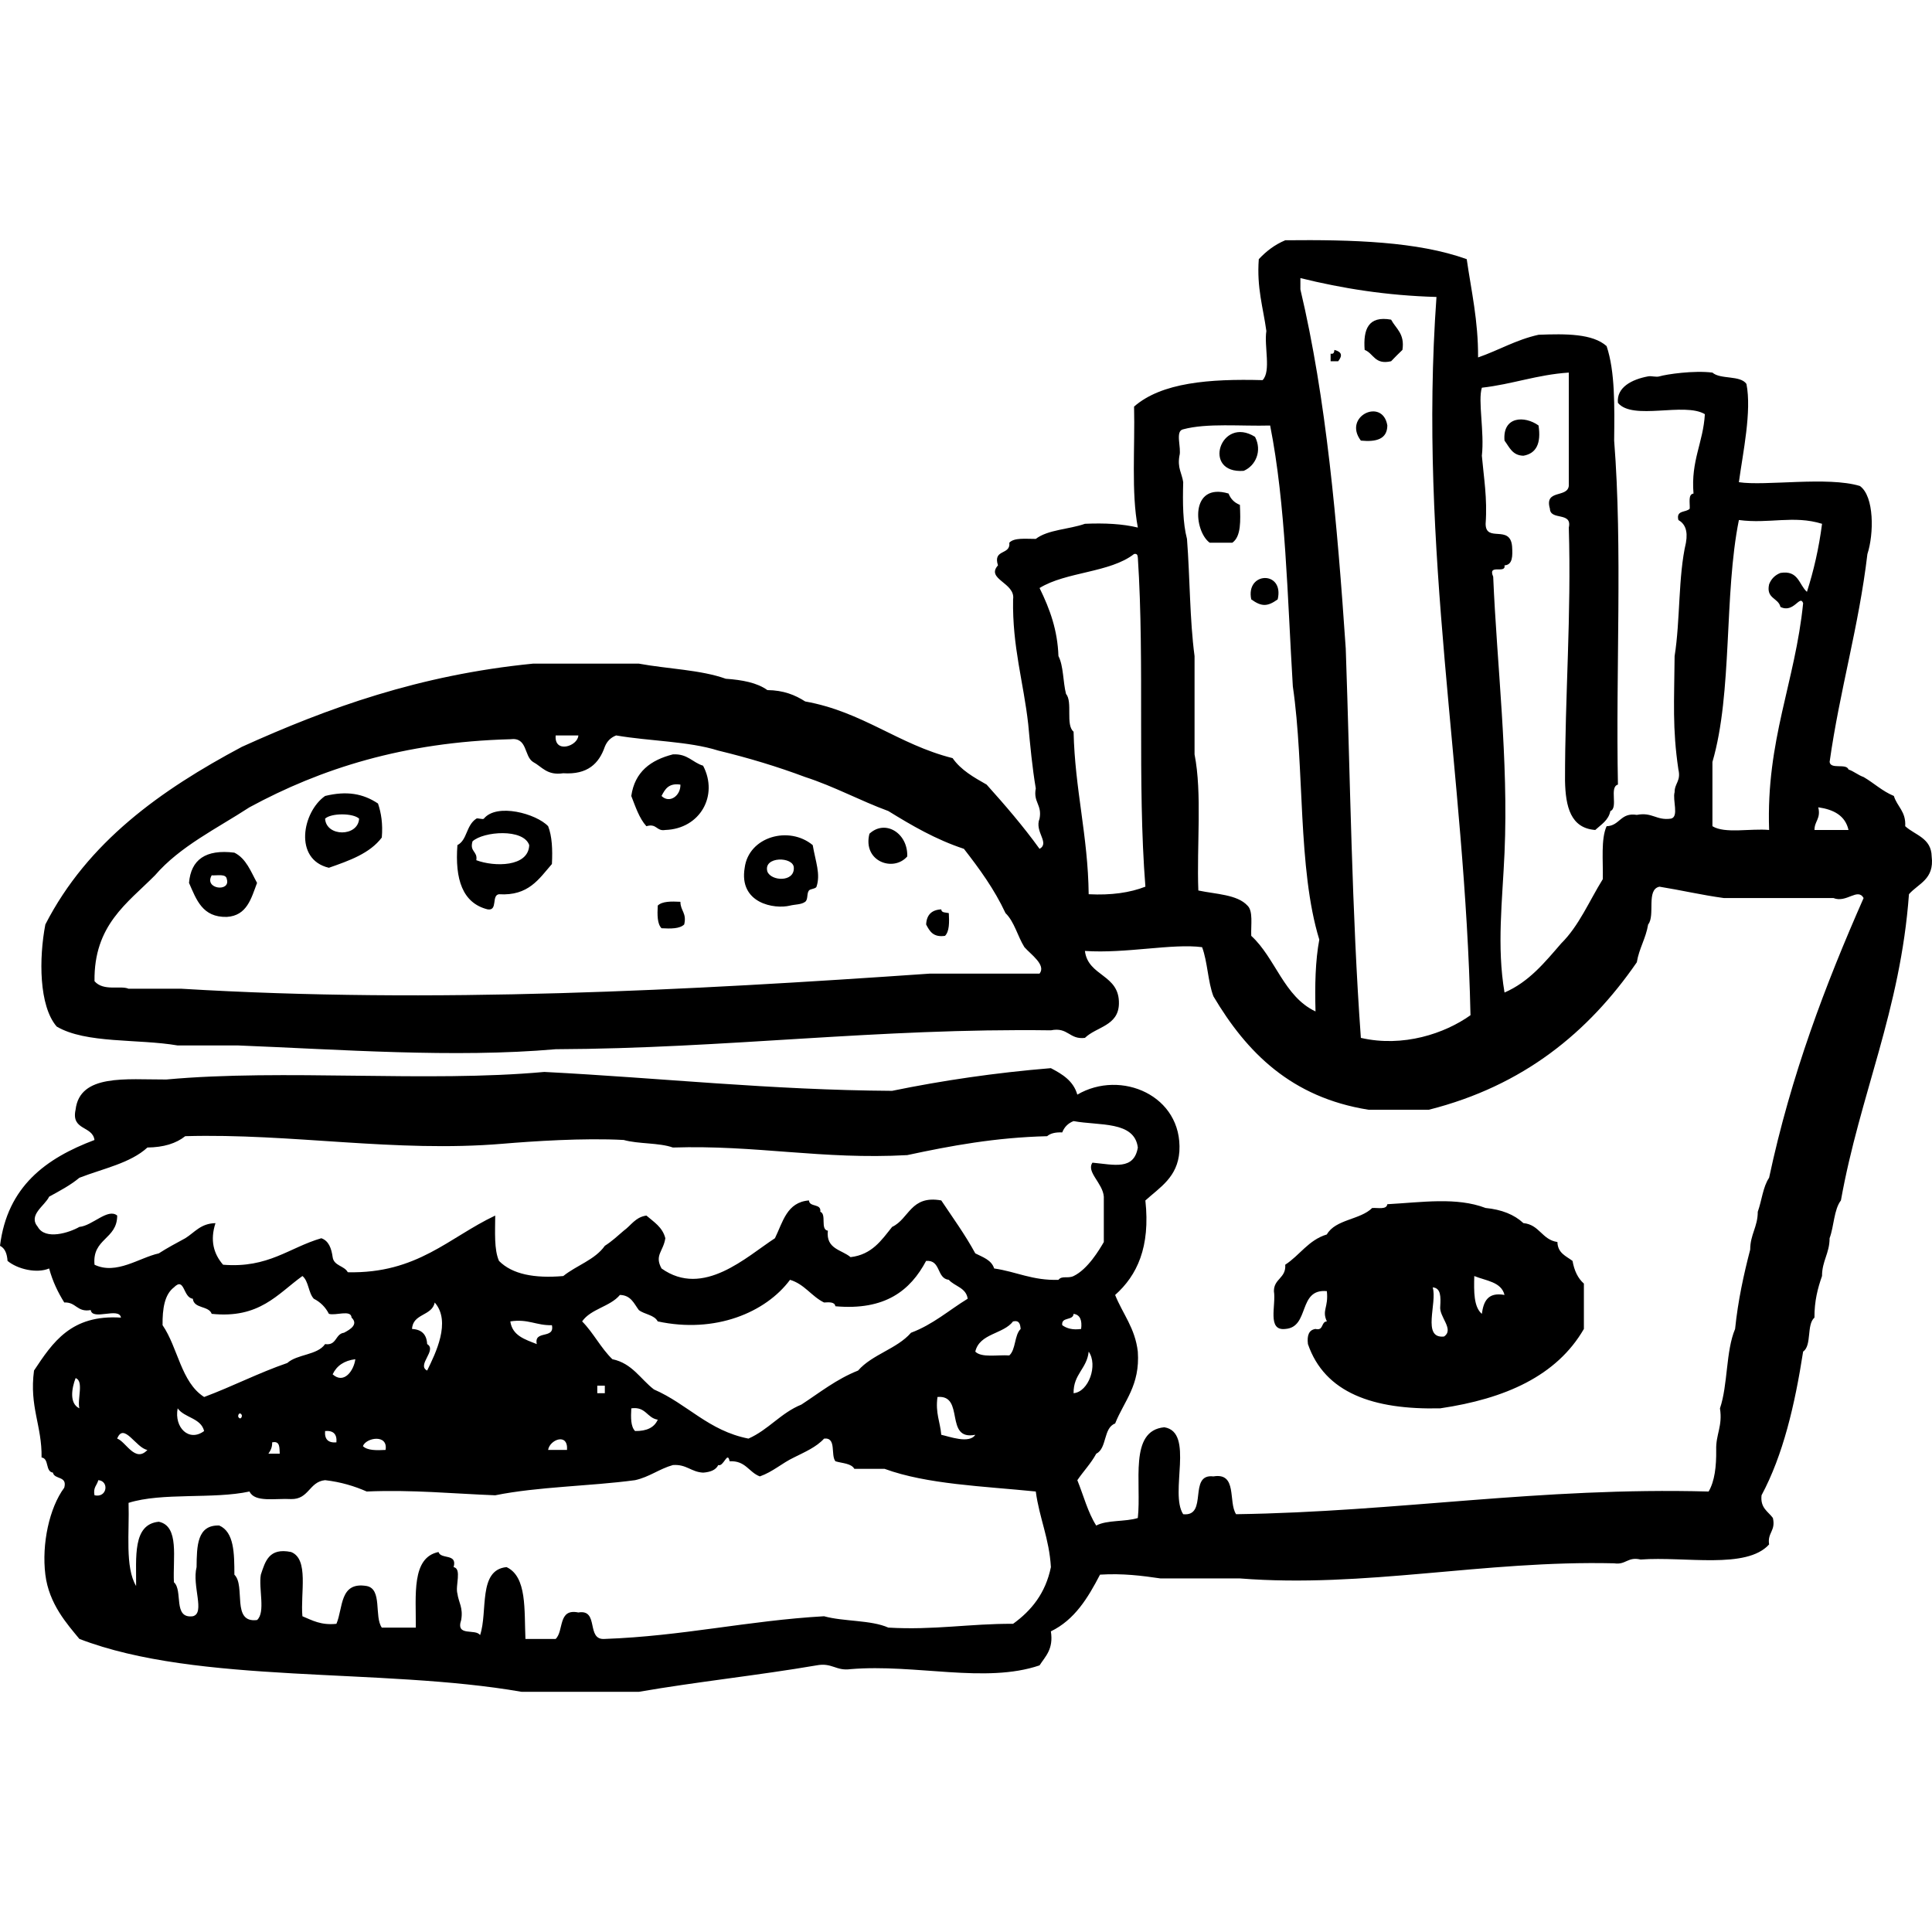
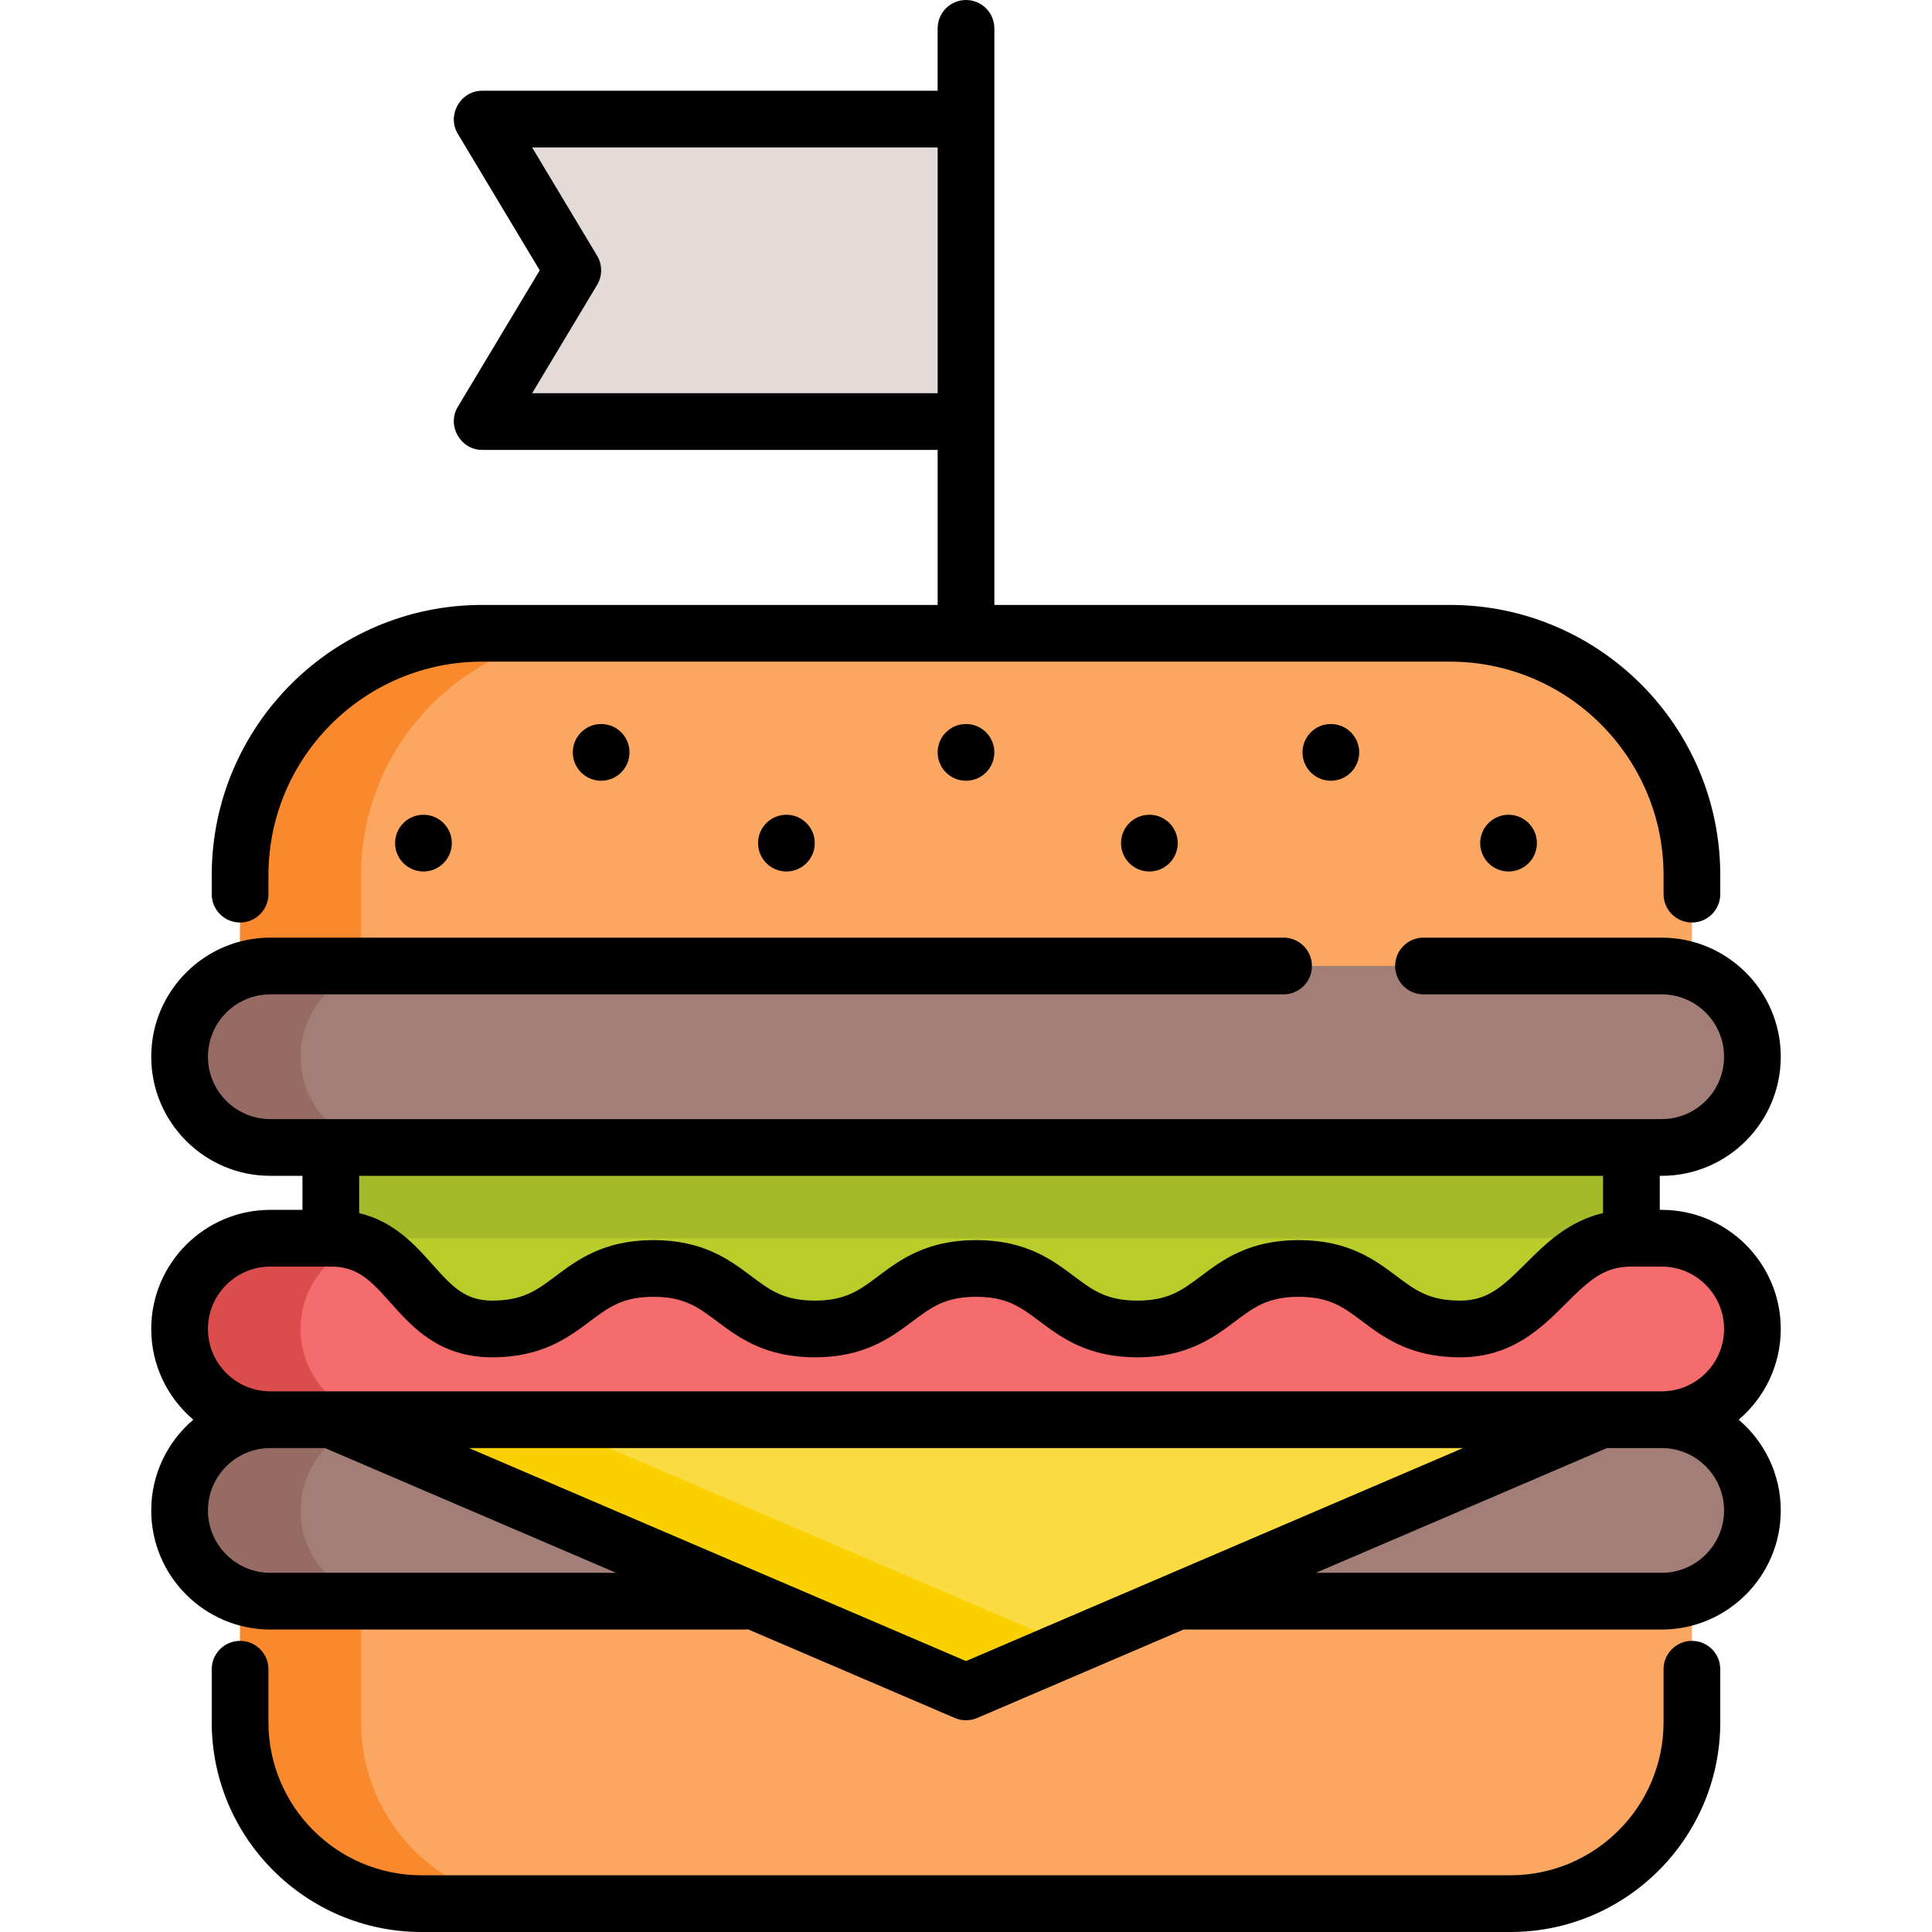
- <svg xmlns="http://www.w3.org/2000/svg" version="1.1" id="Capa_1" x="0px" y="0px" viewBox="0 0 120 120" style="enable-background:new 0 0 120 120;" xml:space="preserve">
-   <g id="_x30_502-fastfood">
-     <g>
-       <path style="fill-rule:evenodd;clip-rule:evenodd;" d="M119.98,53.196c-0.021-1.153-1.03-1.318-1.644-1.879    c0.055-0.915-0.504-1.218-0.704-1.878c-0.72-0.298-1.236-0.8-1.879-1.175c-0.347-0.122-0.591-0.348-0.939-0.47    c-0.142-0.405-1.114,0.019-1.173-0.469c0.628-4.459,1.807-8.367,2.347-12.914c0.404-1.223,0.438-3.587-0.469-4.226    c-1.991-0.607-5.879,0.017-7.514-0.235c0.254-1.859,0.805-4.406,0.47-6.103c-0.385-0.556-1.614-0.265-2.113-0.704    c-1.142-0.147-2.848,0.101-3.288,0.233c-0.212,0.065-0.485-0.04-0.704,0c-1.015,0.187-1.975,0.684-1.878,1.645    c0.917,1.118,4.13-0.061,5.4,0.704c-0.102,1.776-0.877,2.881-0.705,4.931c-0.348,0.044-0.215,0.567-0.235,0.939    c-0.219,0.25-0.866,0.072-0.704,0.704c0.399,0.228,0.603,0.648,0.469,1.409c-0.488,2.094-0.348,4.816-0.704,7.044    c-0.023,2.828-0.146,4.476,0.235,7.043c0.17,0.718-0.24,0.856-0.235,1.409c-0.14,0.486,0.29,1.542-0.234,1.644    c-0.908,0.126-1.146-0.42-2.113-0.234c-1.025-0.164-1.044,0.678-1.878,0.704c-0.361,0.813-0.209,2.141-0.235,3.287    c-0.84,1.352-1.48,2.902-2.583,3.991c-1.017,1.173-1.994,2.389-3.521,3.052c-0.49-2.864-0.132-5.698,0-8.687    c0.254-5.771-0.473-11.635-0.704-17.141c-0.365-0.834,0.798-0.142,0.704-0.704c0.514-0.034,0.505-0.592,0.47-1.174    c-0.115-1.396-1.64-0.207-1.644-1.408c0.113-1.6-0.114-2.859-0.234-4.227c0.167-1.484-0.256-3.412,0-4.226    c1.899-0.214,3.418-0.808,5.4-0.939v7.043c-0.101,0.759-1.531,0.19-1.174,1.409c0.021,0.762,1.401,0.165,1.174,1.174    c0.164,5.486-0.239,10.404-0.235,15.731c0.033,1.61,0.35,2.939,1.878,3.052c0.367-0.338,0.818-0.592,0.94-1.174    c0.505-0.198-0.089-1.496,0.469-1.644c-0.142-7.059,0.292-14.693-0.235-21.366c0.022-2.136,0.062-4.288-0.469-5.87    c-0.868-0.775-2.517-0.771-4.227-0.704c-1.408,0.313-2.477,0.966-3.756,1.408c0.013-2.283-0.419-4.121-0.705-6.104    C88.05,15,84.021,14.88,79.83,14.923c-0.661,0.277-1.19,0.688-1.644,1.175c-0.135,1.777,0.272,3.016,0.47,4.461    c-0.15,0.944,0.306,2.496-0.234,3.052c-3.298-0.089-6.272,0.146-7.983,1.643c0.062,2.52-0.18,5.346,0.235,7.514    c-0.944-0.23-2.061-0.288-3.287-0.234c-0.983,0.348-2.301,0.359-3.053,0.938c-0.624,0.003-1.341-0.089-1.643,0.235    c0.09,0.794-1.039,0.369-0.705,1.408c-0.775,0.867,1.102,1.08,0.939,2.113c-0.054,2.95,0.649,5.143,0.939,7.748    c0.127,1.36,0.254,2.72,0.47,3.992c-0.166,0.87,0.401,1.008,0.235,1.878c-0.331,0.821,0.658,1.503,0,1.878    c-1.017-1.41-2.14-2.712-3.288-3.991c-0.798-0.454-1.6-0.904-2.113-1.644c-3.376-0.85-5.573-2.879-9.157-3.521    c-0.619-0.398-1.34-0.695-2.348-0.705c-0.635-0.459-1.558-0.633-2.583-0.704c-1.555-0.558-3.616-0.61-5.4-0.939h-6.574    c-7.053,0.696-12.746,2.751-18.08,5.166C9.972,49.079,5.444,52.3,2.817,57.42c-0.403,2.095-0.403,5.059,0.704,6.341    c1.822,1.073,5.041,0.751,7.513,1.174h3.757c6.281,0.248,13.413,0.786,19.723,0.234c10.601-0.043,19.967-1.321,30.759-1.174    c1.078-0.217,1.134,0.588,2.113,0.47c0.713-0.695,2.078-0.74,2.112-2.113c0.048-1.848-1.915-1.684-2.112-3.287    c2.546,0.174,5.436-0.479,7.278-0.234c0.343,0.909,0.357,2.147,0.704,3.052c2.069,3.489,4.835,6.279,9.627,7.044h3.757    c5.871-1.486,9.908-4.805,12.913-9.157c0.145-0.872,0.559-1.475,0.704-2.349c0.458-0.559-0.142-2.177,0.704-2.347    c1.349,0.217,2.614,0.517,3.992,0.704h6.809c0.822,0.33,1.503-0.658,1.878,0c-2.371,5.378-4.507,10.99-5.87,17.375    c-0.381,0.558-0.456,1.422-0.704,2.113c0,0.938-0.469,1.408-0.47,2.348c-0.403,1.553-0.756,3.158-0.938,4.931    c-0.581,1.376-0.443,3.472-0.94,4.931c0.174,1.112-0.264,1.614-0.234,2.583c0.013,1.03-0.095,1.94-0.47,2.582    c-10.538-0.284-19.245,1.263-29.35,1.409c-0.499-0.754,0.098-2.602-1.409-2.348c-1.599-0.19-0.3,2.517-1.878,2.348    c-0.864-1.327,0.718-5.101-1.173-5.4c-2.216,0.211-1.404,3.448-1.644,5.636c-0.771,0.245-1.923,0.111-2.583,0.469    c-0.52-0.812-0.79-1.87-1.174-2.817c0.379-0.559,0.844-1.035,1.174-1.644c0.68-0.337,0.429-1.605,1.174-1.878    c0.557-1.4,1.555-2.359,1.409-4.462c-0.17-1.474-0.941-2.347-1.409-3.521c1.365-1.217,2.193-2.973,1.878-5.87    c0.903-0.818,2.001-1.441,2.113-3.052c0.202-3.466-3.637-5.106-6.34-3.521c-0.243-0.854-0.924-1.269-1.643-1.645    c-3.471,0.286-6.746,0.769-9.862,1.409c-7.545-0.047-14.381-0.803-21.601-1.174c-7.316,0.668-16.166-0.2-23.479,0.47    c-2.495,0.009-5.374-0.365-5.635,1.878c-0.286,1.303,1.053,0.981,1.174,1.879C2.858,71.942,0.455,73.686,0,77.379    c0.315,0.154,0.437,0.501,0.469,0.938c0.612,0.508,1.804,0.798,2.583,0.47c0.216,0.802,0.549,1.486,0.94,2.113    c0.742-0.039,0.784,0.624,1.643,0.47c0.104,0.679,1.774-0.208,1.878,0.47c-3.098-0.202-4.244,1.548-5.4,3.287    c-0.301,2.257,0.5,3.412,0.469,5.4c0.483,0.064,0.221,0.874,0.704,0.939c0.096,0.451,0.911,0.186,0.705,0.938    c-0.925,1.245-1.41,3.492-1.174,5.4c0.225,1.824,1.353,3.067,2.113,3.991c7.403,2.85,18.742,1.764,27.47,3.287h7.279    c3.601-0.625,7.427-1.024,11.036-1.643c0.967-0.186,1.205,0.36,2.113,0.234c4.043-0.336,8.375,0.912,11.74-0.234    c0.368-0.57,0.875-1.004,0.704-2.113c1.477-0.715,2.303-2.08,3.052-3.522c1.418-0.087,2.595,0.065,3.756,0.235h4.931    c7.754,0.613,15.135-1.13,23.244-0.939c0.742,0.114,0.83-0.424,1.645-0.235c2.768-0.205,6.575,0.627,7.982-0.938    c-0.115-0.741,0.423-0.83,0.235-1.644c-0.297-0.407-0.794-0.615-0.704-1.409c1.337-2.498,2.067-5.602,2.582-8.923    c0.554-0.385,0.2-1.679,0.704-2.112c-0.007-1.025,0.205-1.831,0.47-2.583c0-0.938,0.469-1.409,0.47-2.349    c0.277-0.739,0.264-1.771,0.704-2.348c1.177-6.57,3.699-11.797,4.226-19.019C119.154,54.873,120.155,54.621,119.98,53.196z     M35.923,45.681c-0.04,0.68-1.509,1.137-1.409,0H35.923z M64.569,60.473h-6.81c-14.961,1.039-30.829,1.885-46.489,0.939H7.983    c-0.48-0.219-1.558,0.178-2.113-0.469c-0.046-3.489,2.042-4.846,3.756-6.574c1.559-1.807,3.831-2.899,5.87-4.227    c4.415-2.394,9.567-4.051,16.2-4.227c1.083-0.143,0.838,1.041,1.409,1.409c0.562,0.299,0.865,0.856,1.878,0.704    c1.507,0.1,2.22-0.598,2.582-1.644c0.132-0.338,0.366-0.573,0.704-0.705c2.069,0.358,4.496,0.357,6.34,0.94    c1.891,0.456,3.692,1.003,5.4,1.643c1.832,0.595,3.392,1.461,5.166,2.113c1.453,0.895,2.932,1.764,4.696,2.348    c0.958,1.233,1.886,2.498,2.583,3.992c0.555,0.54,0.751,1.44,1.173,2.113C64.022,59.281,64.992,59.932,64.569,60.473z     M67.62,55.542c-0.042-3.636-0.857-6.499-0.938-10.095c-0.514-0.426-0.04-1.84-0.47-2.349c-0.192-0.747-0.15-1.729-0.47-2.348    c-0.057-1.604-0.521-2.899-1.173-4.227c1.644-1.017,4.377-0.944,5.87-2.113c0.2-0.043,0.222,0.092,0.235,0.235    c0.428,6.537-0.043,13.973,0.469,20.427C70.186,55.447,69.021,55.614,67.62,55.542z M81.709,62.822    c-1.969-0.927-2.481-3.311-3.992-4.696c-0.028-0.676,0.128-1.537-0.235-1.878c-0.636-0.693-1.957-0.705-3.051-0.938    c-0.107-2.79,0.243-6.035-0.235-8.453v-6.104c-0.304-2.279-0.284-4.883-0.47-7.279c-0.26-0.992-0.271-2.233-0.235-3.523    c-0.075-0.55-0.371-0.881-0.234-1.643c0.139-0.486-0.291-1.543,0.234-1.643c1.481-0.399,3.574-0.184,5.4-0.235    c0.971,4.899,1.071,10.669,1.409,16.201c0.739,5.053,0.284,11.299,1.644,15.731C81.696,59.678,81.665,61.213,81.709,62.822z     M84.526,64.465c-0.567-7.807-0.656-16.094-0.939-24.183c-0.534-7.84-1.211-15.538-2.817-22.306v-0.704    c2.573,0.637,5.332,1.085,8.452,1.173c-1.135,15.817,1.789,29.484,2.113,44.612C89.736,64.197,87.146,65.067,84.526,64.465z     M110.587,37.698c0.831,0.412,1.21-0.789,1.409-0.235c-0.492,4.908-2.306,8.495-2.113,14.088c-1.144-0.107-2.75,0.246-3.521-0.234    v-3.991c1.258-4.299,0.71-10.404,1.644-15.027c1.883,0.253,3.393-0.313,5.165,0.235c-0.197,1.525-0.521,2.922-0.939,4.227    c-0.5-0.44-0.519-1.361-1.645-1.175c-0.337,0.131-0.572,0.366-0.704,0.704C109.68,37.198,110.457,37.124,110.587,37.698z     M112.701,51.551c-0.005-0.553,0.405-0.691,0.235-1.408c0.958,0.138,1.677,0.515,1.878,1.408H112.701z M4.931,87.475    c-0.648-0.306-0.47-1.27-0.235-1.878C5.225,85.772,4.788,86.913,4.931,87.475z M5.87,92.875c-0.1-0.491,0.16-0.621,0.235-0.939    C6.785,91.979,6.67,93.052,5.87,92.875z M7.278,89.354c0.413-1.043,1.174,0.592,1.878,0.704    C8.393,90.881,7.815,89.533,7.278,89.354z M62.924,100.858c-2.677-0.016-4.919,0.403-7.748,0.235    c-1.084-0.481-2.763-0.366-3.992-0.705c-4.738,0.271-8.783,1.235-13.618,1.409c-1.194,0.1-0.325-1.867-1.643-1.643    c-1.284-0.268-0.89,1.145-1.409,1.643h-1.878c-0.08-1.797,0.107-3.863-1.173-4.461c-1.787,0.17-1.148,2.766-1.645,4.227    c-0.273-0.432-1.531,0.124-1.174-0.939c0.137-0.763-0.159-1.092-0.234-1.644c-0.14-0.486,0.289-1.542-0.235-1.644    c0.248-0.873-0.792-0.46-0.939-0.938c-1.688,0.348-1.395,2.675-1.409,4.695h-2.113c-0.483-0.691,0.049-2.397-0.94-2.583    c-1.694-0.285-1.456,1.361-1.878,2.348c-0.961,0.102-1.503-0.217-2.113-0.47c-0.131-1.434,0.422-3.552-0.704-3.99    c-1.378-0.283-1.604,0.587-1.878,1.408c-0.15,0.867,0.304,2.339-0.235,2.817c-1.614,0.206-0.692-2.125-1.408-2.817    c-0.002-1.329-0.014-2.647-0.939-3.053c-1.381-0.05-1.395,1.267-1.409,2.583c-0.296,1.165,0.551,2.859-0.234,3.052    c-1.257,0.163-0.591-1.601-1.174-2.112c-0.075-1.491,0.355-3.486-0.939-3.758c-1.642,0.159-1.392,2.209-1.409,3.992    c-0.702-1.176-0.409-3.348-0.469-5.165c2.08-0.659,5.262-0.216,7.513-0.705c0.319,0.698,1.622,0.413,2.582,0.47    c1.119,0.023,1.114-1.077,2.113-1.174c0.982,0.113,1.822,0.37,2.583,0.704c2.861-0.121,5.344,0.135,7.983,0.235    c2.67-0.54,5.858-0.559,8.687-0.939c0.896-0.199,1.493-0.698,2.349-0.939c0.845-0.062,1.132,0.434,1.878,0.471    c0.438-0.033,0.785-0.155,0.94-0.471c0.338,0.125,0.573-0.915,0.704-0.234c0.995-0.056,1.193,0.685,1.879,0.939    c0.81-0.286,1.37-0.821,2.112-1.174c0.678-0.34,1.394-0.643,1.878-1.174c0.79-0.086,0.392,1.018,0.704,1.408    c0.418,0.13,0.976,0.121,1.175,0.47h1.878c2.634,0.965,6.122,1.077,9.391,1.408c0.223,1.657,0.837,2.92,0.939,4.696    C64.941,98.961,64.061,100.037,62.924,100.858z M20.661,85.362c0.251-0.532,0.713-0.853,1.409-0.939    C21.982,85.121,21.37,86.001,20.661,85.362z M20.896,89.588c-0.512,0.042-0.747-0.192-0.704-0.705    C20.704,88.841,20.939,89.076,20.896,89.588z M21.366,82.779c-0.554,0.072-0.438,0.815-1.174,0.705    c-0.479,0.695-1.73,0.618-2.347,1.174c-1.804,0.623-3.399,1.453-5.165,2.112c-1.437-0.911-1.625-3.071-2.583-4.461    c-0.012-1.028,0.127-1.908,0.705-2.347c0.677-0.683,0.555,0.636,1.174,0.704c0.069,0.633,0.987,0.421,1.173,0.939    c2.971,0.311,4.088-1.234,5.635-2.349c0.392,0.313,0.365,1.044,0.705,1.409c0.414,0.212,0.727,0.524,0.939,0.939    c0.413,0.135,1.379-0.284,1.408,0.234C22.27,82.254,21.775,82.567,21.366,82.779z M17.375,90.292H16.67    c0.125-0.188,0.245-0.381,0.234-0.704C17.406,89.479,17.352,89.924,17.375,90.292z M15.026,87.945    c-0.044,0.267-0.235,0.131-0.235,0C14.836,87.678,15.027,87.815,15.026,87.945z M12.679,88.883    c-0.933,0.703-1.872-0.21-1.644-1.408C11.459,88.069,12.478,88.068,12.679,88.883z M22.541,89.823    c0.187-0.528,1.573-0.773,1.408,0.235C23.37,90.089,22.817,90.093,22.541,89.823z M26.531,83.484    c-0.029-0.599-0.341-0.911-0.938-0.939c0.044-0.973,1.24-0.795,1.408-1.644c1.041,1.186,0.044,3.174-0.47,4.227    C25.859,84.792,27.169,83.854,26.531,83.484z M33.341,83.484c-0.729-0.29-1.518-0.517-1.644-1.409    c1.113-0.173,1.614,0.265,2.583,0.234C34.472,83.206,33.148,82.586,33.341,83.484z M35.219,90.058h-1.174    C34.133,89.429,35.294,88.957,35.219,90.058z M56.585,82.779c-0.873,1.005-2.413,1.343-3.288,2.349    c-1.345,0.533-2.384,1.371-3.521,2.113c-1.281,0.52-2.04,1.561-3.288,2.113c-2.487-0.487-3.794-2.154-5.87-3.053    c-0.842-0.645-1.35-1.623-2.583-1.879c-0.716-0.692-1.177-1.641-1.878-2.348c0.545-0.784,1.746-0.914,2.347-1.643    c0.689,0.017,0.872,0.537,1.174,0.939c0.352,0.275,0.96,0.292,1.174,0.704c3.569,0.771,6.707-0.551,8.218-2.582    c0.903,0.27,1.326,1.021,2.112,1.408c0.333-0.021,0.666-0.039,0.704,0.234c3.092,0.274,4.658-0.979,5.636-2.817    c0.936-0.074,0.636,1.087,1.41,1.175c0.37,0.411,1.077,0.486,1.173,1.174C58.941,81.378,57.952,82.268,56.585,82.779z     M60.577,89.118c-0.372,0.582-1.643,0.096-2.113,0c-0.066-0.795-0.374-1.349-0.235-2.349    C59.95,86.615,58.628,89.501,60.577,89.118z M40.854,88.179c-0.214,0.491-0.693,0.716-1.409,0.704    c-0.271-0.277-0.266-0.829-0.234-1.408C40.12,87.348,40.178,88.073,40.854,88.179z M37.567,86.066v0.47h-0.469v-0.47H37.567z     M60.577,83.952c0.266-1.142,1.739-1.078,2.347-1.878c0.4-0.086,0.443,0.184,0.47,0.47c-0.396,0.386-0.291,1.273-0.704,1.644    C61.955,84.14,60.967,84.346,60.577,83.952z M61.75,78.787c-0.17-0.533-0.706-0.701-1.173-0.938    c-0.634-1.167-1.393-2.208-2.113-3.288c-1.909-0.344-1.986,1.146-3.053,1.644c-0.66,0.827-1.251,1.723-2.582,1.878    c-0.55-0.467-1.539-0.495-1.409-1.643c-0.487-0.061-0.064-1.032-0.469-1.174c0.072-0.541-0.678-0.262-0.705-0.705    c-1.38,0.106-1.623,1.351-2.113,2.348c-1.769,1.148-4.448,3.721-7.043,1.879c-0.455-0.828,0.11-1.05,0.235-1.879    c-0.173-0.688-0.713-1.009-1.175-1.408c-0.687,0.096-0.95,0.613-1.408,0.939c-0.378,0.326-0.743,0.665-1.174,0.939    c-0.614,0.872-1.76,1.214-2.582,1.878c-1.801,0.156-3.174-0.112-3.992-0.939c-0.312-0.705-0.239-1.796-0.235-2.817    c-2.873,1.354-4.836,3.616-9.157,3.521c-0.213-0.412-0.864-0.388-0.94-0.939c-0.078-0.547-0.24-1.012-0.704-1.174    c-2.002,0.581-3.292,1.875-6.104,1.645c-0.593-0.688-0.815-1.525-0.47-2.582c-0.923,0.016-1.296,0.581-1.878,0.938    c-0.559,0.303-1.12,0.602-1.644,0.94c-1.201,0.263-2.641,1.354-3.991,0.704c-0.157-1.644,1.41-1.564,1.408-3.053    c-0.574-0.482-1.545,0.637-2.348,0.704c-0.62,0.358-2.114,0.839-2.583,0c-0.623-0.74,0.434-1.304,0.704-1.878    c0.657-0.36,1.325-0.711,1.879-1.174c1.464-0.57,3.166-0.904,4.226-1.879c1.007-0.011,1.782-0.252,2.348-0.704    c6.604-0.188,13.048,1.032,19.723,0.47c1.771-0.15,5.02-0.371,7.513-0.234c0.916,0.258,2.187,0.161,3.053,0.469    c5.177-0.168,9.256,0.762,14.557,0.471c2.706-0.582,5.48-1.095,8.687-1.175c0.21-0.183,0.53-0.252,0.939-0.235    c0.132-0.338,0.367-0.572,0.705-0.703c1.58,0.297,3.781-0.025,3.991,1.643c-0.244,1.419-1.461,1.068-2.818,0.939    c-0.403,0.575,0.644,1.27,0.705,2.113v2.817c-0.273,0.473-0.997,1.692-1.878,2.113c-0.361,0.173-0.721-0.045-0.94,0.235    C64.124,79.544,63.12,78.983,61.75,78.787z M66.682,81.606c0.413,0.056,0.535,0.404,0.469,0.938    c-0.544,0.075-0.901-0.038-1.174-0.235C65.905,81.768,66.655,82.049,66.682,81.606z M66.682,86.535    c-0.018-1.19,0.83-1.518,0.938-2.583C68.207,84.784,67.622,86.451,66.682,86.535z M84.761,21.733    c0.564,0.219,0.622,0.943,1.643,0.704c0.23-0.24,0.464-0.476,0.704-0.704c0.154-1.014-0.405-1.316-0.704-1.879    C84.974,19.597,84.667,20.465,84.761,21.733z M82.882,21.733c-0.013,0.143-0.035,0.277-0.235,0.234v0.47h0.47    C83.38,22.098,83.371,21.864,82.882,21.733z M84.526,27.367c0.953,0.093,1.636-0.086,1.644-0.94    C85.885,24.672,83.381,25.859,84.526,27.367z M93.448,27.367c0.302,0.402,0.485,0.924,1.174,0.939    c0.802-0.139,1.11-0.768,0.939-1.879C94.7,25.807,93.318,25.849,93.448,27.367z M77.952,27.133    c-2.147-1.344-3.329,2.307-0.704,2.112C77.996,28.924,78.404,28.003,77.952,27.133z M76.309,30.655    c-2.414-0.717-2.166,2.324-1.174,3.053h1.409c0.55-0.389,0.508-1.37,0.469-2.349C76.674,31.228,76.439,30.992,76.309,30.655z     M77.717,37.229c0.642,0.459,1.001,0.459,1.643,0C79.784,35.426,77.353,35.492,77.717,37.229z M41.793,46.856    c-1.371,0.35-2.367,1.076-2.583,2.583c0.264,0.675,0.493,1.384,0.938,1.878c0.664-0.193,0.609,0.331,1.175,0.234    c2.165-0.072,3.318-2.143,2.347-3.992C43.01,47.36,42.708,46.802,41.793,46.856z M41.089,49.439    c0.214-0.412,0.435-0.816,1.173-0.705C42.28,49.438,41.573,49.925,41.089,49.439z M20.192,49.439    c-1.406,0.981-1.972,3.938,0.235,4.46c1.275-0.445,2.548-0.895,3.287-1.878c0.073-0.854-0.038-1.527-0.235-2.113    C22.547,49.287,21.534,49.111,20.192,49.439z M20.192,50.847c0.381-0.353,1.732-0.353,2.113,0    C22.239,51.987,20.259,51.987,20.192,50.847z M30.054,50.847c-0.062,0.076-0.384-0.057-0.469,0    c-0.649,0.431-0.555,1.326-1.174,1.644c-0.16,2.115,0.312,3.602,1.878,3.992c0.648,0.1,0.22-0.876,0.704-0.94    c1.838,0.116,2.485-0.958,3.288-1.878c0.046-0.906,0.008-1.73-0.235-2.348C33.305,50.536,30.856,49.865,30.054,50.847z     M29.584,53.429c0.096-0.565-0.43-0.51-0.235-1.173c0.683-0.62,3.163-0.811,3.522,0.234C32.827,53.86,30.702,53.85,29.584,53.429z     M54.002,51.785c-0.434,1.719,1.489,2.401,2.349,1.41C56.398,51.744,54.979,50.873,54.002,51.785z M46.254,53.899    c-0.376,2.215,1.853,2.59,2.818,2.349c0.313-0.078,0.699-0.056,0.938-0.235c0.194-0.145,0.084-0.503,0.235-0.703    c0.076-0.102,0.426-0.102,0.47-0.235c0.261-0.789-0.056-1.539-0.235-2.583C49.009,51.266,46.504,51.965,46.254,53.899z     M47.663,54.134c-0.274-0.963,1.633-0.944,1.643-0.235C49.344,54.809,47.897,54.735,47.663,54.134z M14.557,52.96    c-1.786-0.221-2.696,0.434-2.817,1.878c0.456,1.03,0.824,2.15,2.348,2.113c1.254-0.077,1.514-1.147,1.878-2.113    C15.577,54.132,15.292,53.322,14.557,52.96z M13.148,54.369c0.371,0.02,0.896-0.113,0.939,0.234    C14.344,55.428,12.648,55.233,13.148,54.369z M40.854,56.247c-0.03,0.579-0.035,1.132,0.235,1.408    c0.579,0.032,1.131,0.036,1.408-0.235c0.17-0.716-0.24-0.854-0.235-1.408C41.684,55.982,41.131,55.977,40.854,56.247z     M58.464,56.483c-0.598,0.028-0.911,0.341-0.94,0.938c0.215,0.412,0.437,0.816,1.174,0.705c0.271-0.277,0.266-0.83,0.235-1.408    C58.751,56.664,58.469,56.71,58.464,56.483z M79.83,82.544c1.538-0.105,0.764-2.522,2.583-2.349c0.111,1.04-0.324,1.168,0,1.879    c-0.371,0.021-0.184,0.599-0.705,0.47c-0.413,0.057-0.535,0.404-0.47,0.939c1.042,3.028,4.051,4.089,8.218,3.991    c4.025-0.593,7.229-2.007,8.922-4.931v-2.817c-0.375-0.329-0.6-0.809-0.705-1.409c-0.403-0.302-0.923-0.485-0.939-1.174    c-0.961-0.135-1.111-1.081-2.113-1.173c-0.566-0.529-1.35-0.844-2.348-0.94c-1.809-0.69-3.945-0.352-6.104-0.234    c-0.044,0.348-0.567,0.215-0.94,0.234c-0.746,0.742-2.278,0.696-2.817,1.644c-1.143,0.346-1.681,1.294-2.583,1.879    c0.059,0.842-0.705,0.859-0.704,1.643C79.269,81.071,78.682,82.675,79.83,82.544z M91.57,79.257    c0.721,0.296,1.679,0.356,1.878,1.174c-1.05-0.189-1.304,0.418-1.408,1.175C91.532,81.173,91.545,80.221,91.57,79.257z     M88.987,79.962c0.513,0.034,0.503,0.591,0.469,1.173c-0.088,0.654,0.894,1.43,0.235,1.879    C88.289,83.164,89.286,80.913,88.987,79.962z" />
-     </g>
-   </g>
+ <svg xmlns="http://www.w3.org/2000/svg" version="1.1" id="Capa_1" x="0px" y="0px" viewBox="0 0 512 512" style="enable-background:new 0 0 512 512;" xml:space="preserve">
+   <path style="fill:#FBA761;" d="M400.282,504.485H111.718c-26.562,0-48.094-21.532-48.094-48.094v-32.063h384.751v32.063  C448.376,482.953,426.844,504.485,400.282,504.485z" />
+   <path style="fill:#FA892D;" d="M95.687,456.391v-32.063H63.624v32.063c0,26.562,21.532,48.094,48.094,48.094h32.063  C117.219,504.485,95.687,482.953,95.687,456.391z" />
+   <path style="fill:#FBA761;" d="M448.376,256H63.624v-24.047c0-35.415,28.71-64.125,64.125-64.125H384.25  c35.415,0,64.125,28.71,64.125,64.125V256z" />
+   <path style="fill:#FA892D;" d="M159.812,167.828H127.75c-35.415,0-64.125,28.71-64.125,64.125V256h32.063v-24.047  C95.687,196.538,124.397,167.828,159.812,167.828z" />
+   <path style="fill:#F56C6C;" d="M440.36,376.235H71.64c-13.281,0-24.047-10.766-24.047-24.047l0,0  c0-13.281,10.766-24.047,24.047-24.047h368.72c13.281,0,24.047,10.766,24.047,24.047l0,0  C464.407,365.469,453.641,376.235,440.36,376.235z" />
+   <path style="fill:#DB4D4D;" d="M79.656,352.188L79.656,352.188c0-13.281,10.766-24.047,24.047-24.047H71.64  c-13.281,0-24.047,10.766-24.047,24.047l0,0c0,13.281,10.766,24.047,24.047,24.047h32.063  C90.422,376.235,79.656,365.469,79.656,352.188z" />
+   <path style="fill:#A27E77;" d="M440.36,304.094H71.64c-13.281,0-24.047-10.766-24.047-24.047l0,0  C47.593,266.766,58.359,256,71.64,256h368.72c13.281,0,24.047,10.766,24.047,24.047l0,0  C464.407,293.328,453.641,304.094,440.36,304.094z" />
+   <path style="fill:#956B64;" d="M79.656,280.047L79.656,280.047c0-13.281,10.766-24.047,24.047-24.047H71.64  c-13.281,0-24.047,10.766-24.047,24.047l0,0c0,13.281,10.766,24.047,24.047,24.047h32.063  C90.422,304.094,79.656,293.328,79.656,280.047z" />
+   <path style="fill:#A27E77;" d="M440.36,424.329H71.64c-13.281,0-24.047-10.766-24.047-24.047l0,0  c0-13.281,10.766-24.047,24.047-24.047h368.72c13.281,0,24.047,10.766,24.047,24.047l0,0  C464.407,413.563,453.641,424.329,440.36,424.329z" />
+   <path style="fill:#956B64;" d="M79.656,400.282L79.656,400.282c0-13.281,10.766-24.047,24.047-24.047H71.64  c-13.281,0-24.047,10.766-24.047,24.047l0,0c0,13.281,10.766,24.047,24.047,24.047h32.063  C90.422,424.329,79.656,413.563,79.656,400.282z" />
+   <polygon style="fill:#FBDC40;" points="256,448.376 424.329,376.235 87.671,376.235 " />
+   <polygon style="fill:#FAD000;" points="143.781,376.235 87.671,376.235 256,448.376 284.055,436.352 " />
+   <polygon style="fill:#E4DAD8;" points="256,31.562 127.75,31.562 151.796,71.64 127.75,111.718 256,111.718 " />
+   <path style="fill:#B9CC29;" d="M87.671,304.094v24.047c21.375,0,21.381,24.047,42.756,24.047c21.374,0,21.374-16.031,42.747-16.031  s21.374,16.031,42.747,16.031c21.377,0,21.377-16.031,42.754-16.031c21.377,0,21.377,16.031,42.754,16.031  c21.375,0,21.375-16.031,42.749-16.031c21.375,0,21.375,16.031,42.749,16.031c21.374,0,24.043-24.047,45.417-24.047v-24.047H87.671z  " />
+   <rect x="87.671" y="304.094" style="fill:#A4BA29;" width="344.673" height="24.047" />
+   <path d="M448.376,434.849c-4.151,0-7.515,3.365-7.515,7.515v14.027c0,22.376-18.204,40.579-40.579,40.579H111.718  c-22.376,0-40.579-18.204-40.579-40.579v-14.027c0-4.15-3.364-7.515-7.515-7.515c-4.151,0-7.515,3.365-7.515,7.515v14.027  c0,30.663,24.946,55.609,55.609,55.609h288.564c30.663,0,55.609-24.946,55.609-55.609v-14.027  C455.89,438.214,452.527,434.849,448.376,434.849z" />
+   <path d="M63.624,244.477c4.151,0,7.515-3.365,7.515-7.515v-5.01c0-31.215,25.396-56.611,56.611-56.611H384.25  c31.215,0,56.611,25.396,56.611,56.611v5.01c0,4.15,3.364,7.515,7.515,7.515s7.515-3.365,7.515-7.515v-5.01  c0-39.502-32.138-71.64-71.64-71.64H263.515V7.515C263.515,3.365,260.151,0,256,0c-4.151,0-7.515,3.365-7.515,7.515v16.532H127.75  c-5.726,0-9.395,6.46-6.445,11.381l21.728,36.212l-21.728,36.212c-2.951,4.921,0.717,11.381,6.445,11.381h120.736v41.08H127.75  c-39.502,0-71.64,32.138-71.64,71.64v5.01C56.11,241.113,59.473,244.477,63.624,244.477z M141.021,104.204l17.22-28.697  c1.428-2.38,1.428-5.352,0-7.733l-17.22-28.697h107.464v65.127H141.021z" />
+   <path d="M471.922,352.188c0-17.403-14.159-31.562-31.562-31.562h-0.501v-9.018h0.501c17.403,0,31.562-14.159,31.562-31.562  s-14.159-31.562-31.562-31.562h-63.123c-4.151,0-7.515,3.365-7.515,7.515c0,4.15,3.364,7.515,7.515,7.515h63.123  c9.116,0,16.532,7.417,16.532,16.532s-7.417,16.532-16.532,16.532H71.64c-9.116,0-16.532-7.417-16.532-16.532  s7.416-16.532,16.532-16.532h268.524c4.151,0,7.515-3.365,7.515-7.515c0-4.15-3.364-7.515-7.515-7.515H71.64  c-17.403,0-31.562,14.159-31.562,31.562s14.159,31.562,31.562,31.562h8.517v9.018H71.64c-17.403,0-31.562,14.159-31.562,31.562  c0,9.626,4.336,18.254,11.153,24.047c-6.816,5.793-11.153,14.421-11.153,24.047c0,17.403,14.159,31.562,31.562,31.562h125.746  c0.287,0,0.567-0.019,0.845-0.05l54.81,23.49c1.876,0.804,4.045,0.804,5.92,0l54.741-23.46c0.137,0.007,0.274,0.021,0.413,0.021  H440.36c17.403,0,31.562-14.159,31.562-31.562c0-9.626-4.336-18.254-11.153-24.047C467.585,370.441,471.922,361.814,471.922,352.188  z M424.83,311.609v9.867c-9.338,2.204-15.422,8.289-20.508,13.376c-6.272,6.273-10.172,9.822-17.394,9.822  c-8.182,0-11.824-2.731-16.865-6.513c-5.655-4.241-12.692-9.519-25.885-9.519c-13.192,0-20.228,5.278-25.883,9.519  c-5.041,3.78-8.683,6.513-16.865,6.513c-8.184,0-11.827-2.732-16.869-6.513c-5.656-4.24-12.693-9.519-25.886-9.519  c-13.193,0-20.23,5.277-25.886,9.519c-5.042,3.781-8.685,6.513-16.869,6.513c-8.182,0-11.824-2.732-16.865-6.513  c-5.654-4.24-12.691-9.519-25.883-9.519c-13.192,0-20.229,5.278-25.883,9.519c-5.041,3.78-8.683,6.513-16.865,6.513  c-6.974,0-10.366-3.434-15.761-9.502c-4.633-5.21-10.176-11.444-19.479-13.689v-9.875H424.83z M71.64,416.814  c-9.116,0-16.532-7.417-16.532-16.532s7.416-16.532,16.532-16.532h14.489l77.151,33.065H71.64z M256,440.2l-131.718-56.45h263.437  L256,440.2z M456.892,400.282c0,9.116-7.417,16.532-16.532,16.532h-91.64l77.151-33.065h14.489  C449.476,383.75,456.892,391.166,456.892,400.282z M71.64,368.72c-9.116,0-16.532-7.417-16.532-16.532s7.416-16.532,16.532-16.532  h16.031c6.974,0,10.366,3.434,15.762,9.503c5.762,6.48,12.932,14.544,26.993,14.544c13.192,0,20.229-5.278,25.883-9.519  c5.041-3.78,8.683-6.513,16.865-6.513s11.824,2.732,16.865,6.513c5.654,4.24,12.691,9.519,25.883,9.519  c13.194,0,20.23-5.278,25.887-9.519c5.042-3.78,8.684-6.513,16.868-6.513c8.184,0,11.827,2.732,16.868,6.513  c5.656,4.24,12.693,9.519,25.887,9.519c13.192,0,20.229-5.278,25.883-9.519c5.041-3.78,8.683-6.513,16.865-6.513  c8.183,0,11.826,2.732,16.867,6.513c5.655,4.24,12.691,9.519,25.883,9.519c13.8,0,21.686-7.887,28.023-14.225  c6.272-6.273,10.172-9.822,17.394-9.822c0.169,0,0.335-0.014,0.501-0.025c0.166,0.011,0.332,0.025,0.501,0.025h7.014  c9.116,0,16.532,7.417,16.532,16.532s-7.417,16.532-16.532,16.532H71.64z" />
+   <circle cx="256" cy="199.389" r="7.515" />
+   <circle cx="304.595" cy="223.436" r="7.515" />
+   <circle cx="399.781" cy="223.436" r="7.515" />
+   <circle cx="112.219" cy="223.436" r="7.515" />
+   <circle cx="208.407" cy="223.436" r="7.515" />
+   <circle cx="352.689" cy="199.389" r="7.515" />
+   <circle cx="159.311" cy="199.389" r="7.515" />
  <g>
</g>
  <g>
</g>
  <g>
</g>
  <g>
</g>
  <g>
</g>
  <g>
</g>
  <g>
</g>
  <g>
</g>
  <g>
</g>
  <g>
</g>
  <g>
</g>
  <g>
</g>
  <g>
</g>
  <g>
</g>
  <g>
</g>
</svg>
